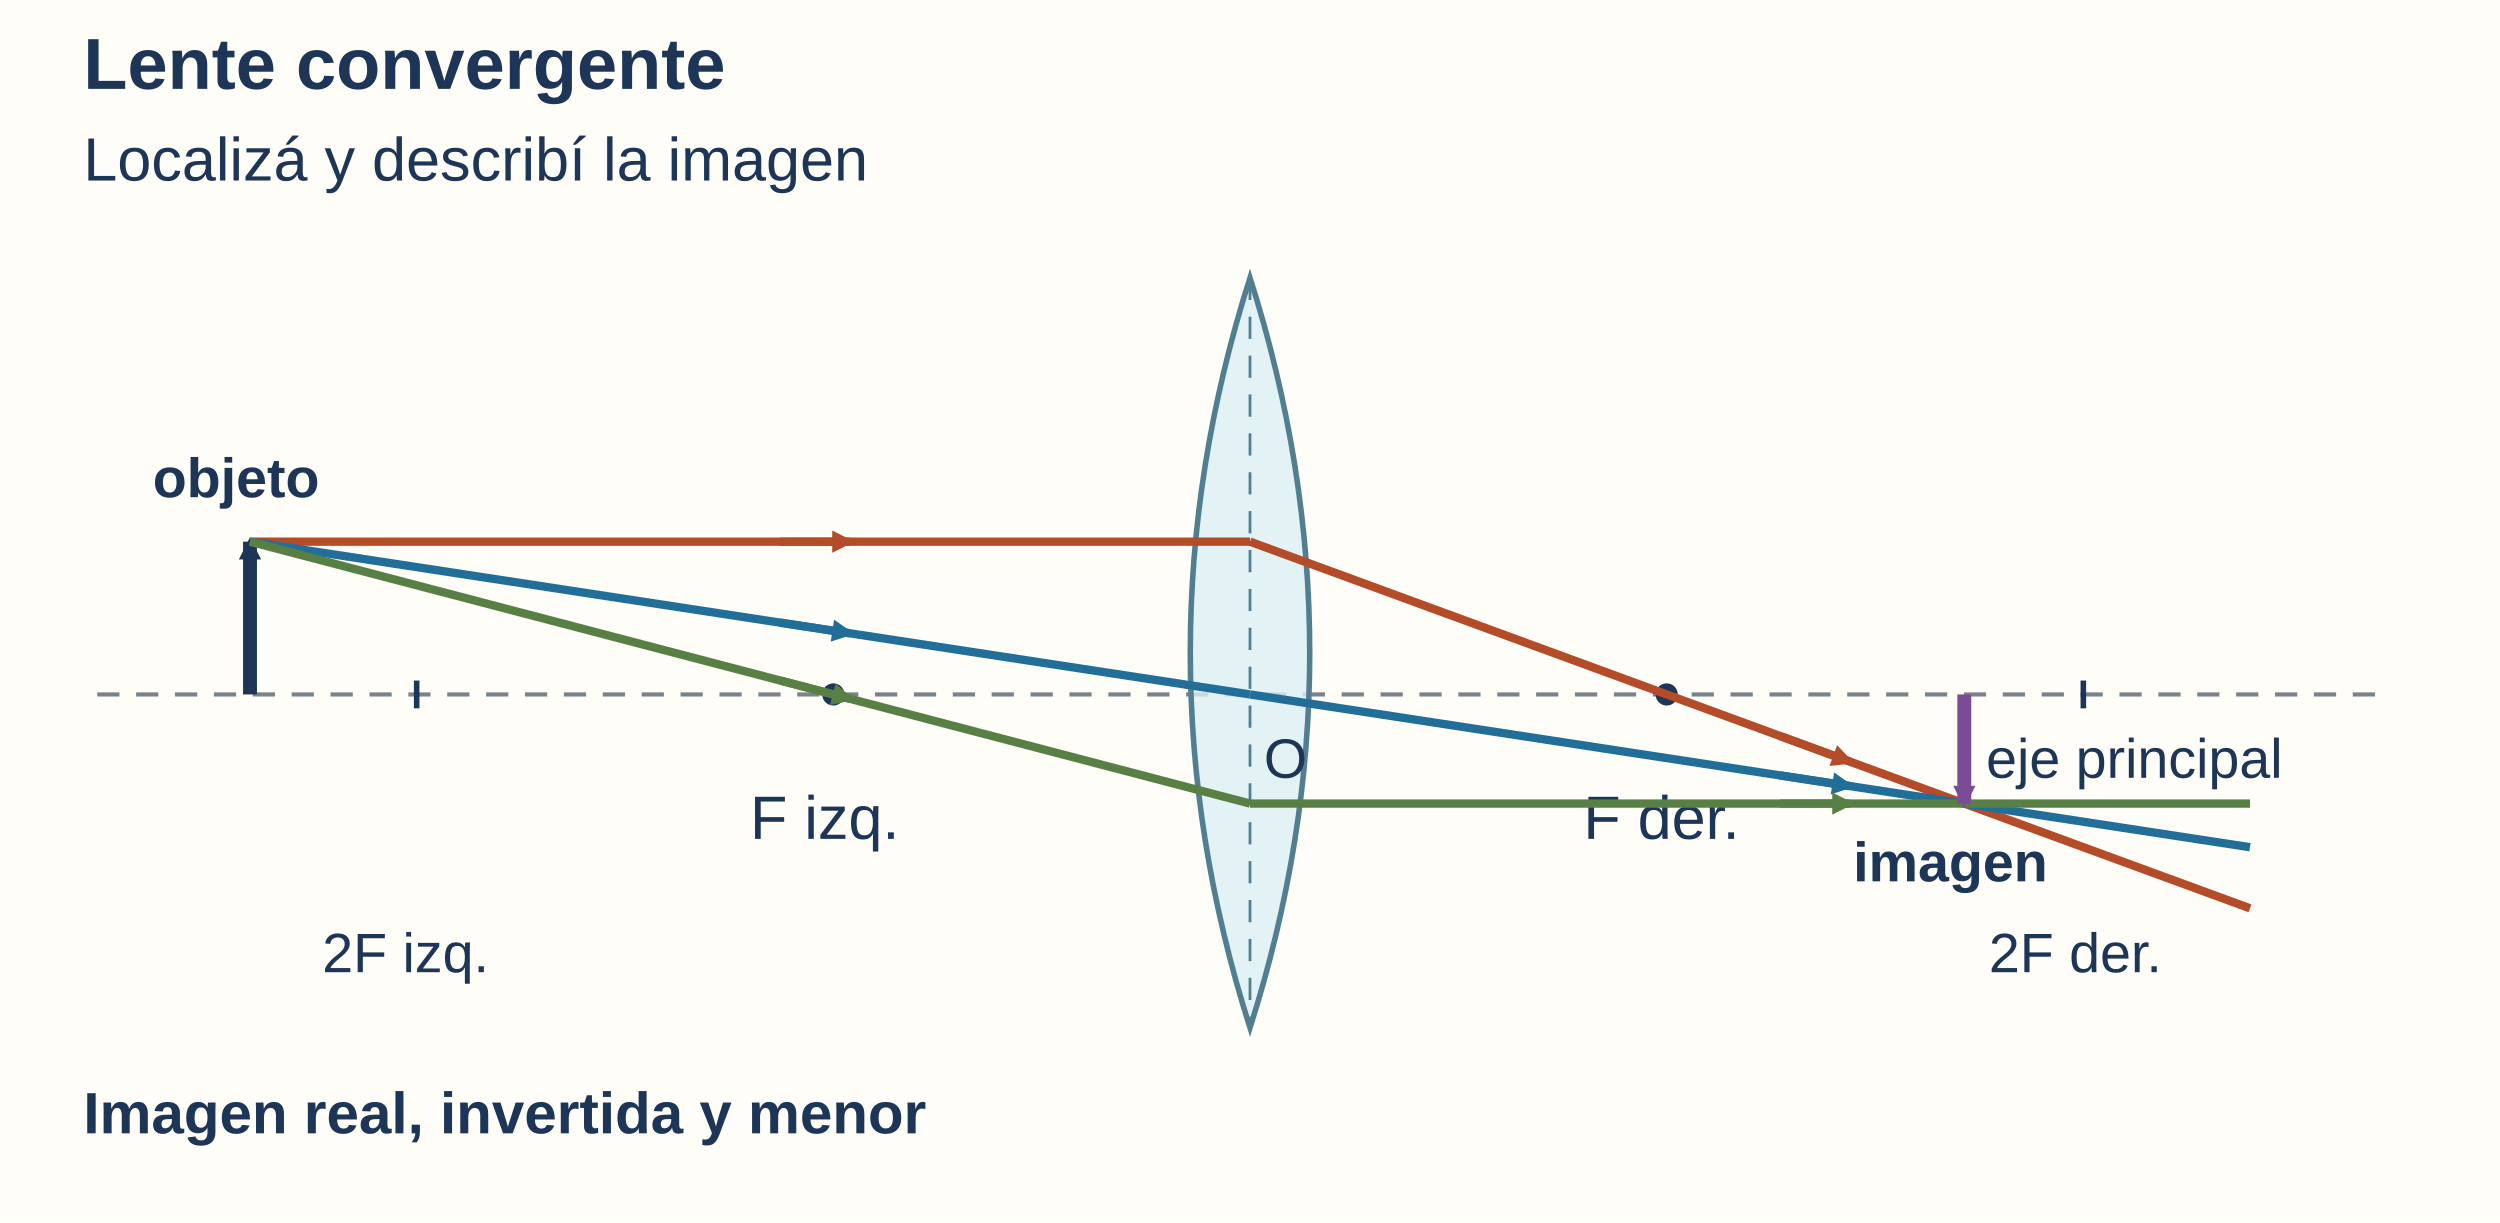
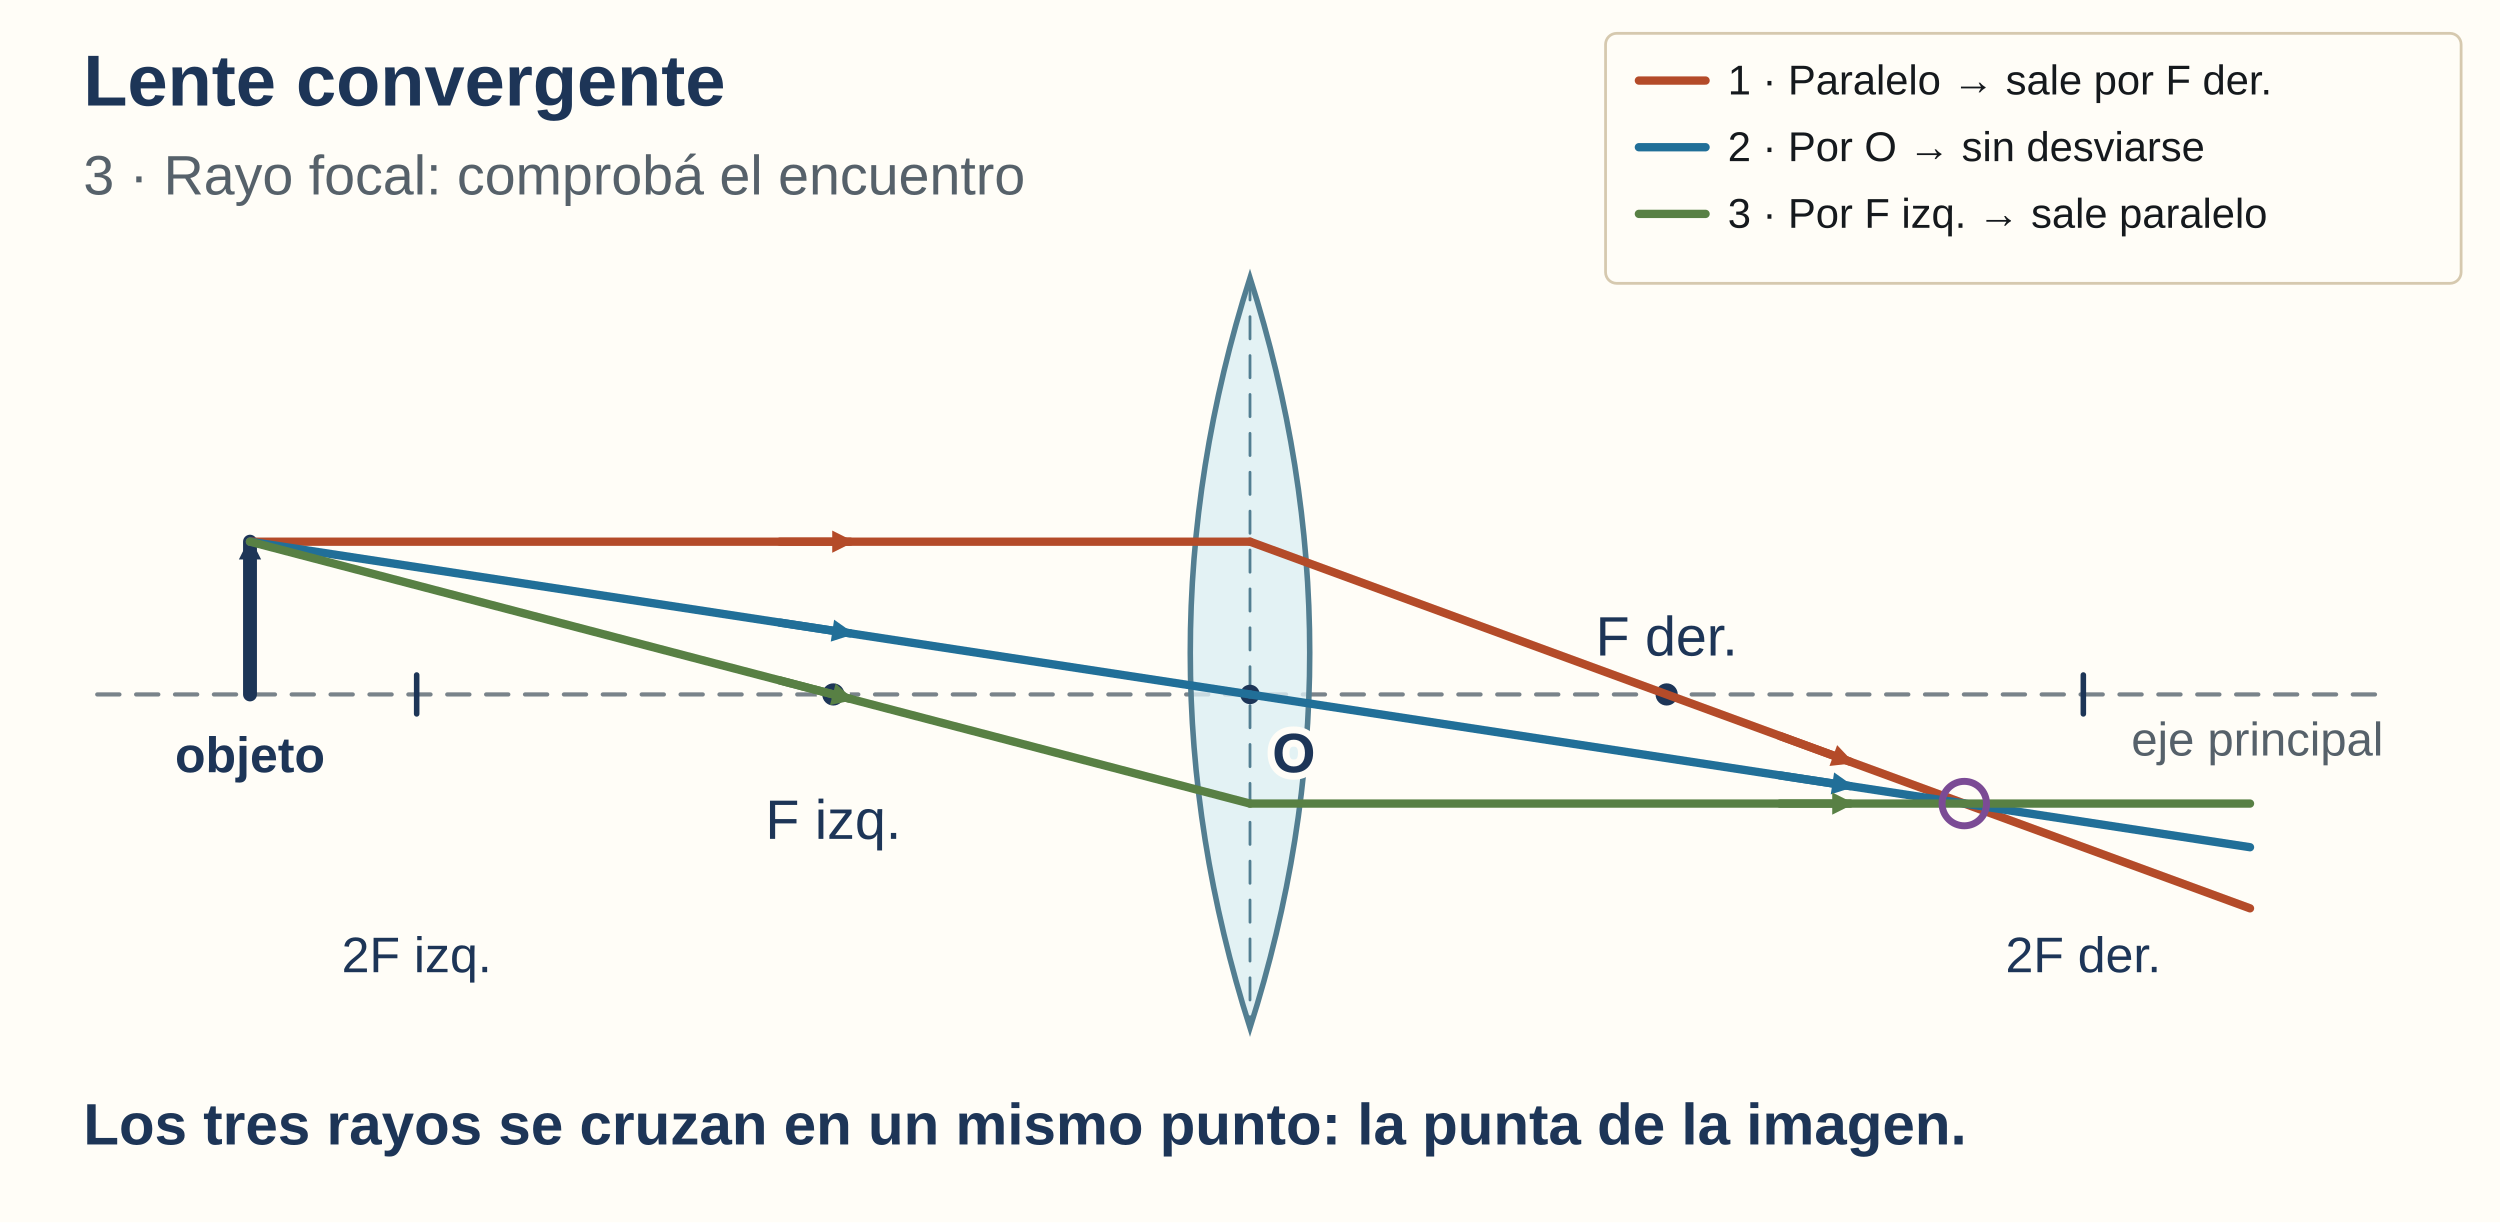
<svg xmlns="http://www.w3.org/2000/svg" viewBox="0 0 900 440" width="900" height="440" role="img" aria-labelledby="lens-convergente-title lens-convergente-desc">
  <defs>
    <marker id="lens-convergente-b44b29" viewBox="0 0 10 10" refX="8" refY="5" markerWidth="8" markerHeight="8" orient="auto-start-reverse" markerUnits="userSpaceOnUse">
      <path d="M0 0 L10 5 L0 10 Z" fill="#b44b29" />
    </marker>
    <marker id="lens-convergente-216f98" viewBox="0 0 10 10" refX="8" refY="5" markerWidth="8" markerHeight="8" orient="auto-start-reverse" markerUnits="userSpaceOnUse">
      <path d="M0 0 L10 5 L0 10 Z" fill="#216f98" />
    </marker>
    <marker id="lens-convergente-588044" viewBox="0 0 10 10" refX="8" refY="5" markerWidth="8" markerHeight="8" orient="auto-start-reverse" markerUnits="userSpaceOnUse">
      <path d="M0 0 L10 5 L0 10 Z" fill="#588044" />
    </marker>
    <marker id="lens-convergente-1d3557" viewBox="0 0 10 10" refX="8" refY="5" markerWidth="8" markerHeight="8" orient="auto-start-reverse" markerUnits="userSpaceOnUse">
      <path d="M0 0 L10 5 L0 10 Z" fill="#1d3557" />
    </marker>
    <marker id="lens-convergente-7b4b95" viewBox="0 0 10 10" refX="8" refY="5" markerWidth="8" markerHeight="8" orient="auto-start-reverse" markerUnits="userSpaceOnUse">
      <path d="M0 0 L10 5 L0 10 Z" fill="#7b4b95" />
    </marker>
  </defs>
  <rect width="900" height="440" fill="#fffdf7" />
  <g font-family="Arial,sans-serif" font-size="22" fill="#1d3557">
-     <text x="30" y="32" font-weight="700" font-size="26">Lente convergente</text>
-     <text x="30" y="65" font-size="22">Localizá y describí la imagen</text>
-     <line x1="35" y1="250" x2="860" y2="250" stroke="#79838a" stroke-width="1.5" stroke-dasharray="8 6" />
-     <text x="715" y="280" font-size="20">eje principal</text>
+     <text x="30" y="38" paint-order="stroke" stroke="#fffdf7" stroke-width="5" stroke-linejoin="round" font-weight="700" font-size="26">Lente convergente</text>
+     <text x="30" y="70" paint-order="stroke" stroke="#fffdf7" stroke-width="5" stroke-linejoin="round" font-size="20" fill="#56616a">3 · Rayo focal: comprobá el encuentro</text>
+     <line x1="35" y1="250" x2="860" y2="250" stroke="#79838a" stroke-width="1.5" stroke-linecap="round" stroke-dasharray="8 6" />
+     <text x="858" y="272" paint-order="stroke" stroke="#fffdf7" stroke-width="5" stroke-linejoin="round" font-size="17" fill="#56616a" text-anchor="end">eje principal</text>
    <path d="M450 100 Q407 235 450 370 Q493 235 450 100Z" fill="#dceef4" fill-opacity=".8" stroke="#527e91" stroke-width="2" />
-     <line x1="450" y1="100" x2="450" y2="370" stroke="#527e91" stroke-width="1" stroke-dasharray="8 6" />
-     <circle cx="300" cy="250" r="4" fill="#1d3557" />
-     <text x="270" y="302">F izq.</text>
-     <circle cx="600" cy="250" r="4" fill="#1d3557" />
-     <text x="570" y="302">F der.</text>
-     <line x1="150" y1="245" x2="150" y2="255" stroke="#1d3557" stroke-width="2" />
-     <text x="116" y="350" font-size="20">2F izq.</text>
-     <line x1="750" y1="245" x2="750" y2="255" stroke="#1d3557" stroke-width="2" />
-     <text x="716" y="350" font-size="20">2F der.</text>
-     <text x="455" y="280" font-size="20">O</text>
-     <line x1="90" y1="250" x2="90" y2="195" stroke="#1d3557" stroke-width="5" marker-end="url(#lens-convergente-1d3557)" />
-     <text x="55" y="179" font-weight="700" font-size="20">objeto</text>
-     <line x1="90" y1="195" x2="450" y2="195" stroke="#b44b29" stroke-width="3" />
-     <line x1="280.8" y1="195" x2="306" y2="195" stroke="#b44b29" stroke-width="3" marker-end="url(#lens-convergente-b44b29)" />
-     <line x1="450" y1="195" x2="810" y2="327" stroke="#b44b29" stroke-width="3" />
-     <line x1="640.8" y1="264.96" x2="666" y2="274.2" stroke="#b44b29" stroke-width="3" marker-end="url(#lens-convergente-b44b29)" />
-     <line x1="90" y1="195" x2="450" y2="250" stroke="#216f98" stroke-width="3" />
-     <line x1="280.8" y1="224.15" x2="306" y2="228" stroke="#216f98" stroke-width="3" marker-end="url(#lens-convergente-216f98)" />
-     <line x1="450" y1="250" x2="810" y2="305" stroke="#216f98" stroke-width="3" />
-     <line x1="640.8" y1="279.15" x2="666" y2="283" stroke="#216f98" stroke-width="3" marker-end="url(#lens-convergente-216f98)" />
-     <line x1="90" y1="195" x2="450" y2="289.286" stroke="#588044" stroke-width="3" />
-     <line x1="280.8" y1="244.971" x2="306" y2="251.571" stroke="#588044" stroke-width="3" marker-end="url(#lens-convergente-588044)" />
-     <line x1="450" y1="289.286" x2="810" y2="289.286" stroke="#588044" stroke-width="3" />
-     <line x1="640.8" y1="289.286" x2="666" y2="289.286" stroke="#588044" stroke-width="3" marker-end="url(#lens-convergente-588044)" />
-     <line x1="707.143" y1="250" x2="707.143" y2="289.286" stroke="#7b4b95" stroke-width="5" marker-end="url(#lens-convergente-7b4b95)" />
-     <text x="667.143" y="317.286" font-weight="700" font-size="20">imagen</text>
-     <text x="30" y="408" font-size="21" font-weight="700">Imagen real, invertida y menor</text>
+     <line x1="450" y1="100" x2="450" y2="370" stroke="#527e91" stroke-width="1" stroke-linecap="round" stroke-dasharray="8 6" />
+     <circle cx="300" cy="250" r="5" fill="#1d3557" stroke="#fffdf7" stroke-width="2" />
+     <text x="300" y="302" paint-order="stroke" stroke="#fffdf7" stroke-width="5" stroke-linejoin="round" font-size="20" text-anchor="middle">F izq.</text>
+     <circle cx="600" cy="250" r="5" fill="#1d3557" stroke="#fffdf7" stroke-width="2" />
+     <text x="600" y="236" paint-order="stroke" stroke="#fffdf7" stroke-width="5" stroke-linejoin="round" font-size="20" text-anchor="middle">F der.</text>
+     <line x1="150" y1="243" x2="150" y2="257" stroke="#1d3557" stroke-width="2" stroke-linecap="round" />
+     <text x="150" y="350" paint-order="stroke" stroke="#fffdf7" stroke-width="5" stroke-linejoin="round" font-size="18" text-anchor="middle">2F izq.</text>
+     <line x1="750" y1="243" x2="750" y2="257" stroke="#1d3557" stroke-width="2" stroke-linecap="round" />
+     <text x="750" y="350" paint-order="stroke" stroke="#fffdf7" stroke-width="5" stroke-linejoin="round" font-size="18" text-anchor="middle">2F der.</text>
+     <circle cx="450" cy="250" r="3.5" fill="#1d3557" />
+     <text x="458" y="278" paint-order="stroke" stroke="#fffdf7" stroke-width="5" stroke-linejoin="round" font-size="20" font-weight="700">O</text>
+     <line x1="90" y1="250" x2="90" y2="195" stroke="#1d3557" stroke-width="5" stroke-linecap="round" marker-end="url(#lens-convergente-1d3557)" />
+     <text x="90" y="278" paint-order="stroke" stroke="#fffdf7" stroke-width="5" stroke-linejoin="round" font-weight="700" font-size="18" text-anchor="middle">objeto</text>
+     <line x1="90" y1="195" x2="450" y2="195" stroke="#b44b29" stroke-width="3" stroke-linecap="round" />
+     <line x1="280.8" y1="195" x2="306" y2="195" stroke="#b44b29" stroke-width="3" stroke-linecap="round" marker-end="url(#lens-convergente-b44b29)" />
+     <line x1="450" y1="195" x2="810" y2="327" stroke="#b44b29" stroke-width="3" stroke-linecap="round" />
+     <line x1="640.8" y1="264.96" x2="666" y2="274.2" stroke="#b44b29" stroke-width="3" stroke-linecap="round" marker-end="url(#lens-convergente-b44b29)" />
+     <line x1="90" y1="195" x2="450" y2="250" stroke="#216f98" stroke-width="3" stroke-linecap="round" />
+     <line x1="280.8" y1="224.15" x2="306" y2="228" stroke="#216f98" stroke-width="3" stroke-linecap="round" marker-end="url(#lens-convergente-216f98)" />
+     <line x1="450" y1="250" x2="810" y2="305" stroke="#216f98" stroke-width="3" stroke-linecap="round" />
+     <line x1="640.8" y1="279.15" x2="666" y2="283" stroke="#216f98" stroke-width="3" stroke-linecap="round" marker-end="url(#lens-convergente-216f98)" />
+     <line x1="90" y1="195" x2="450" y2="289.286" stroke="#588044" stroke-width="3" stroke-linecap="round" />
+     <line x1="280.8" y1="244.971" x2="306" y2="251.571" stroke="#588044" stroke-width="3" stroke-linecap="round" marker-end="url(#lens-convergente-588044)" />
+     <line x1="450" y1="289.286" x2="810" y2="289.286" stroke="#588044" stroke-width="3" stroke-linecap="round" />
+     <line x1="640.8" y1="289.286" x2="666" y2="289.286" stroke="#588044" stroke-width="3" stroke-linecap="round" marker-end="url(#lens-convergente-588044)" />
+     <circle cx="707.143" cy="289.286" r="8" fill="none" stroke="#7b4b95" stroke-width="2.5" />
+     <rect x="578" y="12" width="308" height="90" rx="4" fill="#fffdf7" stroke="#d6c9af" />
+     <line x1="590" y1="29" x2="614" y2="29" stroke="#b44b29" stroke-width="3" stroke-linecap="round" />
+     <text x="622" y="34" paint-order="stroke" stroke="#fffdf7" stroke-width="5" stroke-linejoin="round" font-size="15" fill="#15191d">1 · Paralelo → sale por F der.</text>
+     <line x1="590" y1="53" x2="614" y2="53" stroke="#216f98" stroke-width="3" stroke-linecap="round" />
+     <text x="622" y="58" paint-order="stroke" stroke="#fffdf7" stroke-width="5" stroke-linejoin="round" font-size="15" fill="#15191d">2 · Por O → sin desviarse</text>
+     <line x1="590" y1="77" x2="614" y2="77" stroke="#588044" stroke-width="3" stroke-linecap="round" />
+     <text x="622" y="82" paint-order="stroke" stroke="#fffdf7" stroke-width="5" stroke-linejoin="round" font-size="15" fill="#15191d">3 · Por F izq. → sale paralelo</text>
+     <text x="30" y="412" paint-order="stroke" stroke="#fffdf7" stroke-width="5" stroke-linejoin="round" font-size="21" font-weight="700">Los tres rayos se cruzan en un mismo punto: la punta de la imagen.</text>
  </g>
</svg>
